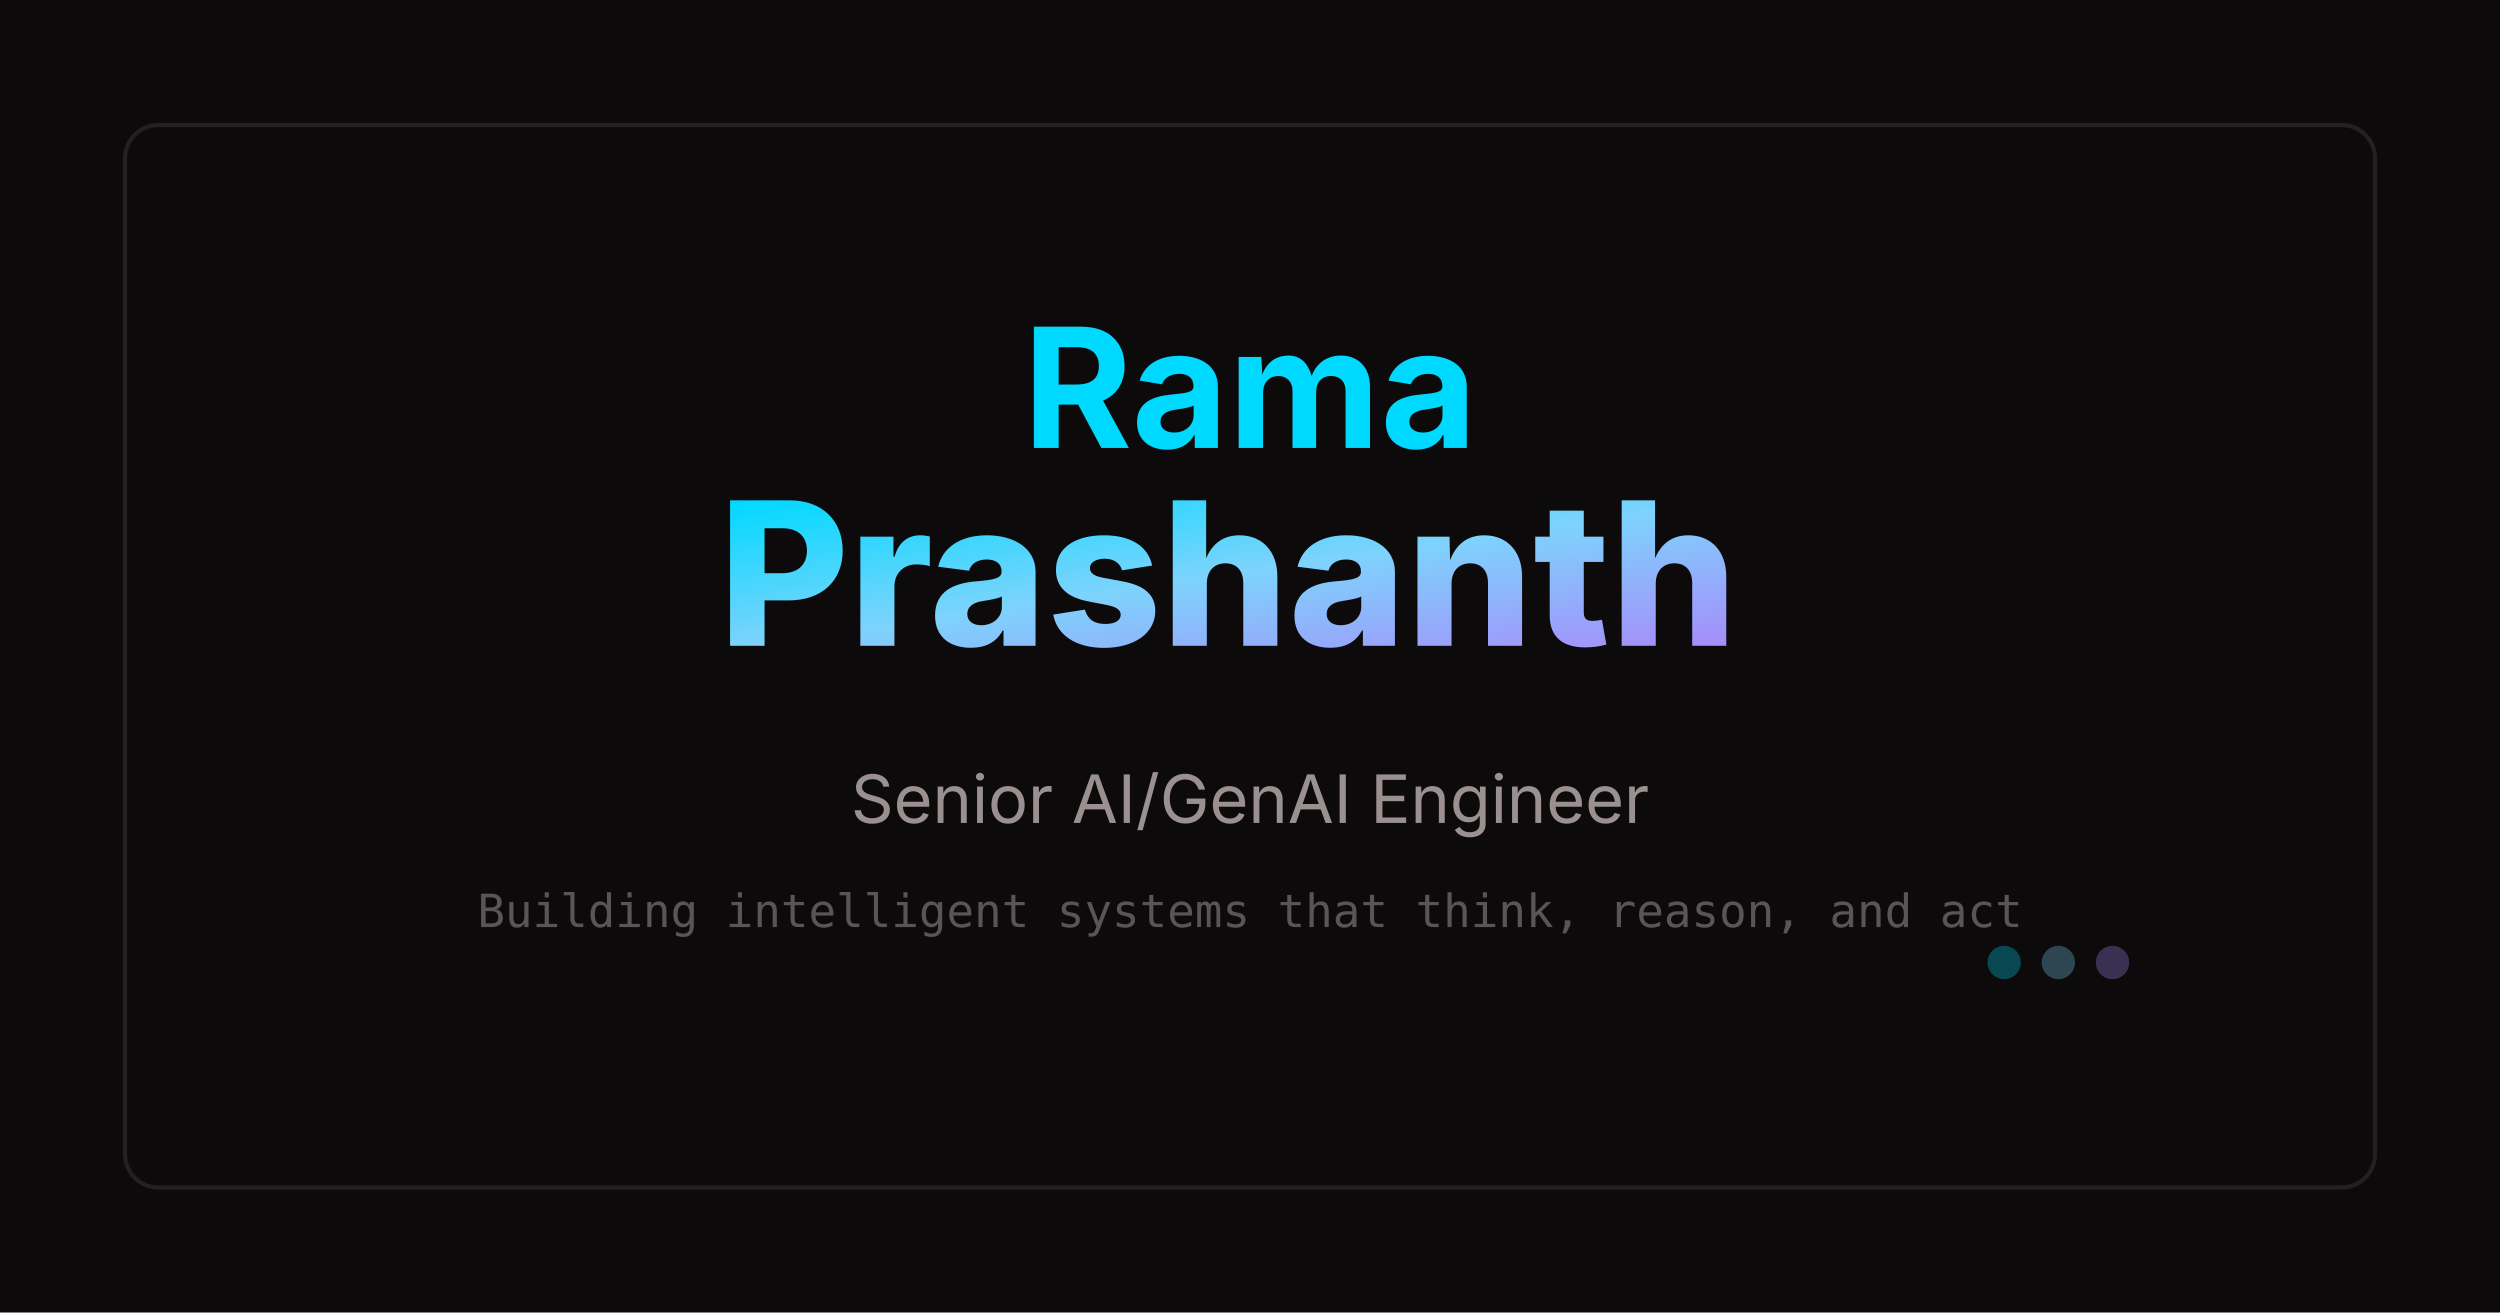
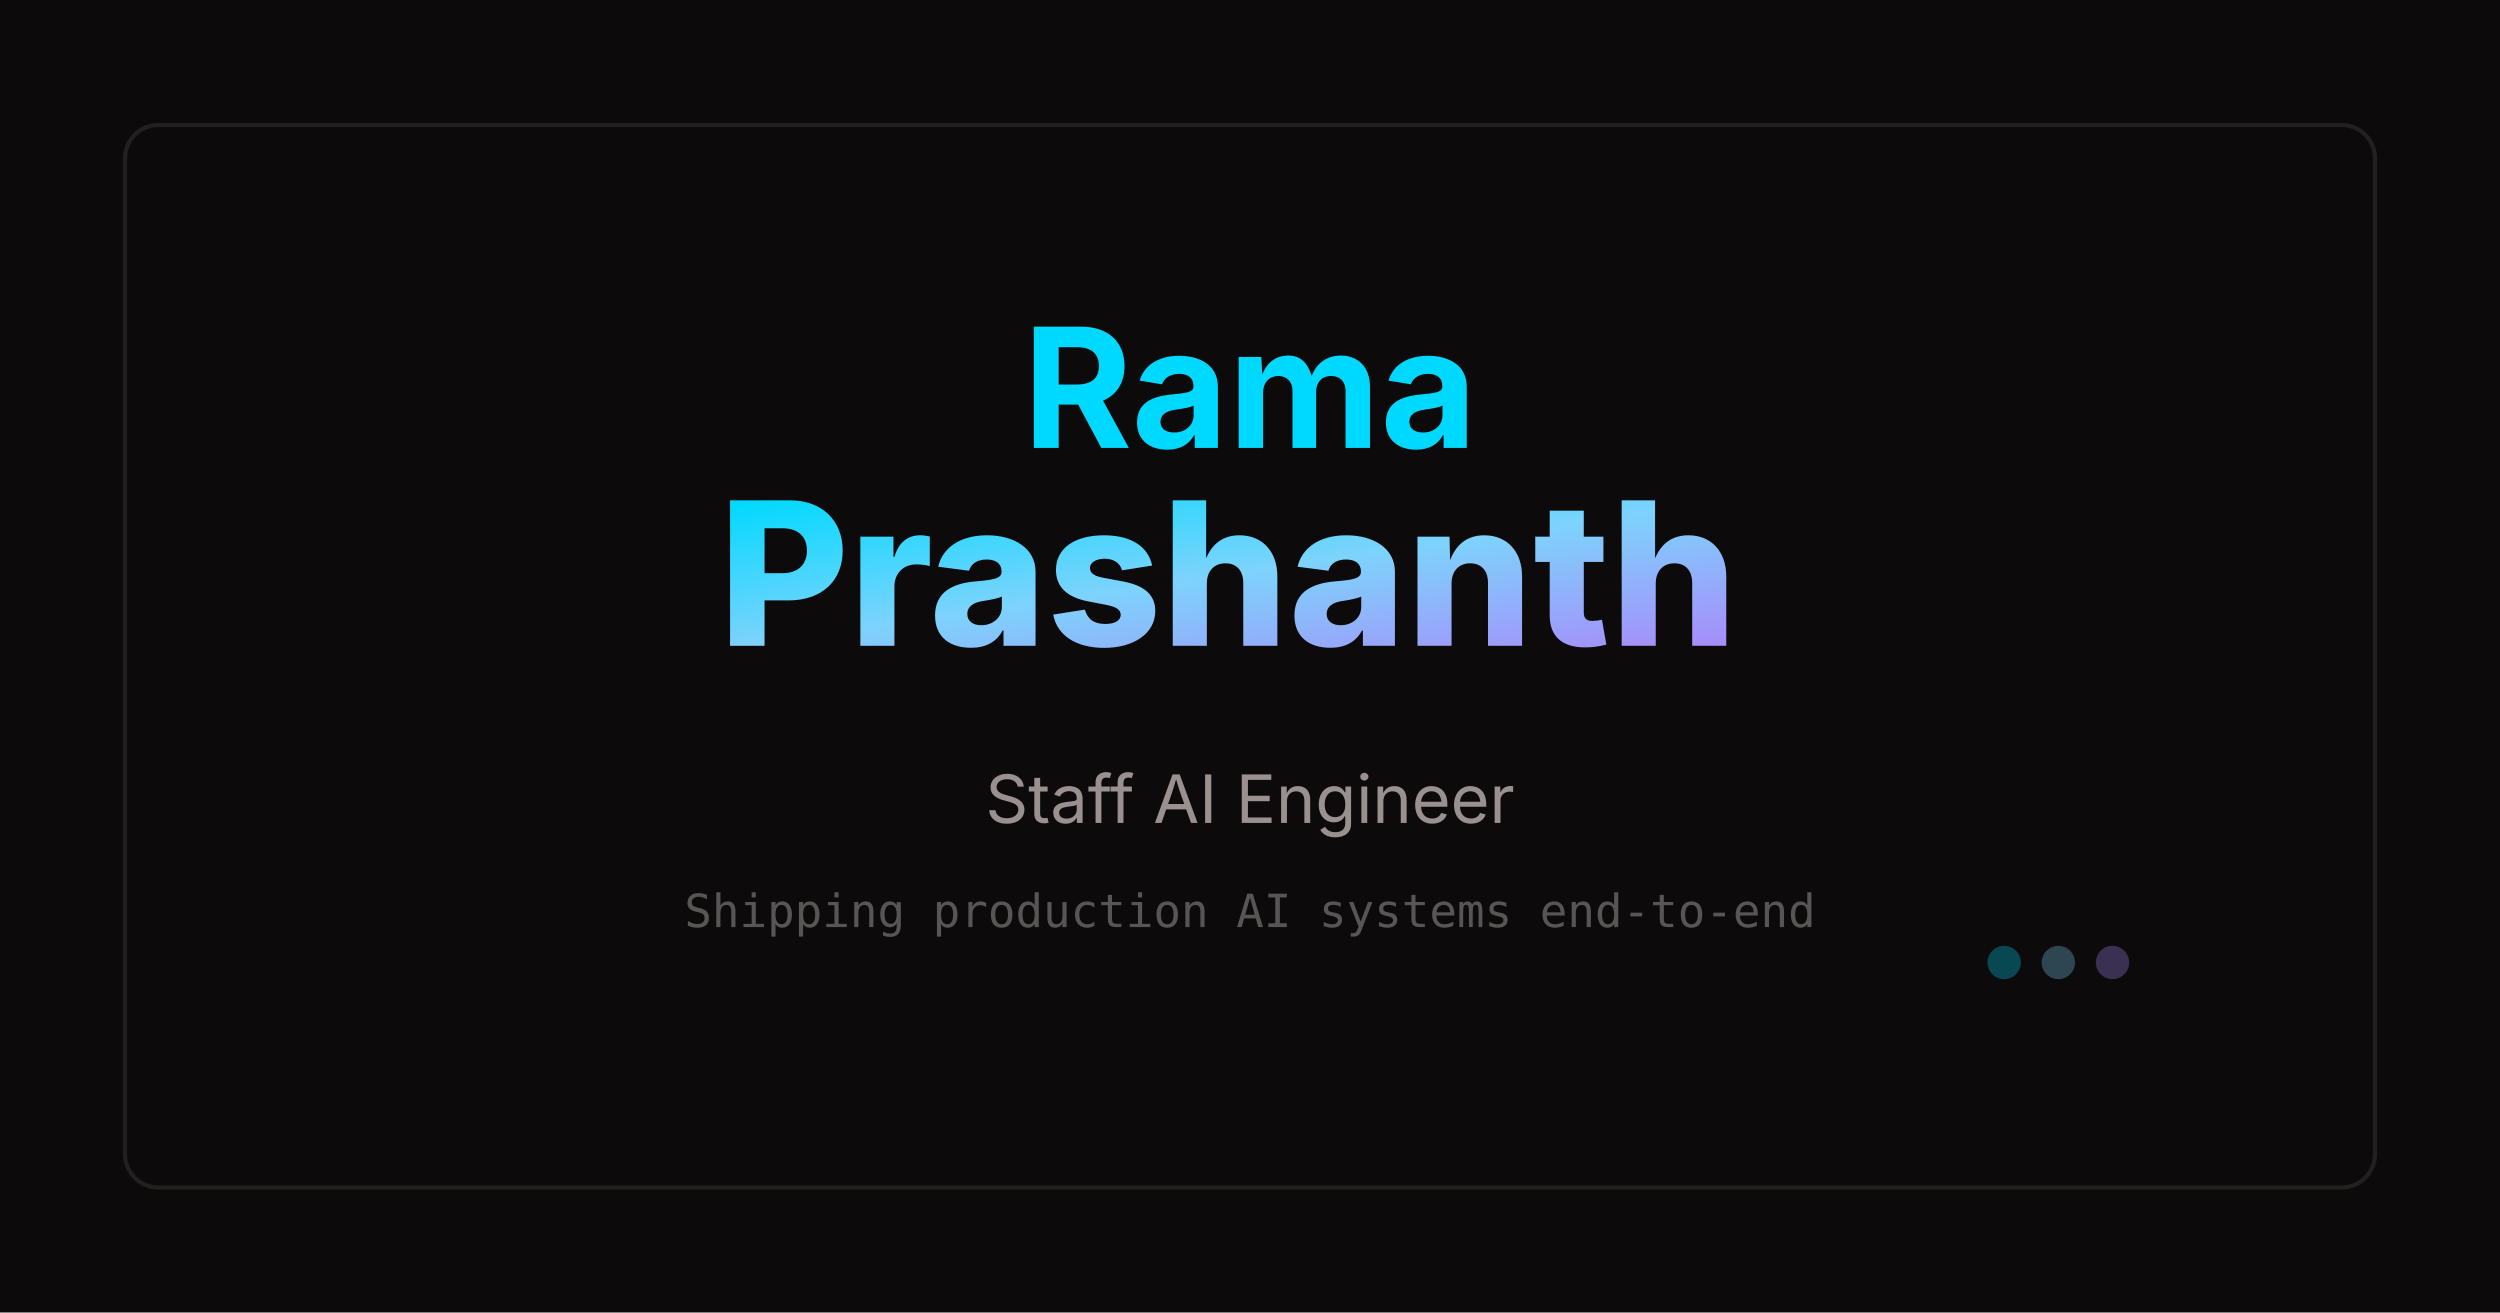
<svg xmlns="http://www.w3.org/2000/svg" width="1200" height="630" viewBox="0 0 1200 630">
  <rect width="1200" height="630" fill="#0c0a0a" />
  <rect x="60" y="60" width="1080" height="510" rx="16" fill="none" stroke="#242020" stroke-width="2" />
  <text x="600" y="215" text-anchor="middle" font-family="Inter, sans-serif" font-weight="700" font-size="80" fill="#00d9ff">Rama</text>
  <text x="600" y="310" text-anchor="middle" font-family="Inter, sans-serif" font-weight="800" font-size="96" fill="url(#g)">
    Prashanth
    <defs>
      <linearGradient id="g" x1="0%" y1="0%" x2="100%" y2="100%">
        <stop offset="0%" stop-color="#00d9ff" />
        <stop offset="50%" stop-color="#7dd3fc" />
        <stop offset="100%" stop-color="#a78bfa" />
      </linearGradient>
    </defs>
  </text>
-   <text x="600" y="395" text-anchor="middle" font-family="Inter, sans-serif" font-weight="400" font-size="32" fill="#9a9090">Senior AI/GenAI Engineer</text>
-   <text x="600" y="445" text-anchor="middle" font-family="JetBrains Mono, monospace" font-weight="400" font-size="22" fill="#5a5555">Building intelligent systems that think, reason, and act</text>
+   <text x="600" y="395" text-anchor="middle" font-family="Inter, sans-serif" font-weight="400" font-size="32" fill="#9a9090">Staff AI Engineer</text>
+   <text x="600" y="445" text-anchor="middle" font-family="JetBrains Mono, monospace" font-weight="400" font-size="22" fill="#5a5555">Shipping production AI systems end-to-end</text>
  <circle cx="962" cy="462" r="8" fill="#00d9ff" opacity="0.3" />
  <circle cx="988" cy="462" r="8" fill="#7dd3fc" opacity="0.3" />
  <circle cx="1014" cy="462" r="8" fill="#a78bfa" opacity="0.3" />
</svg>
